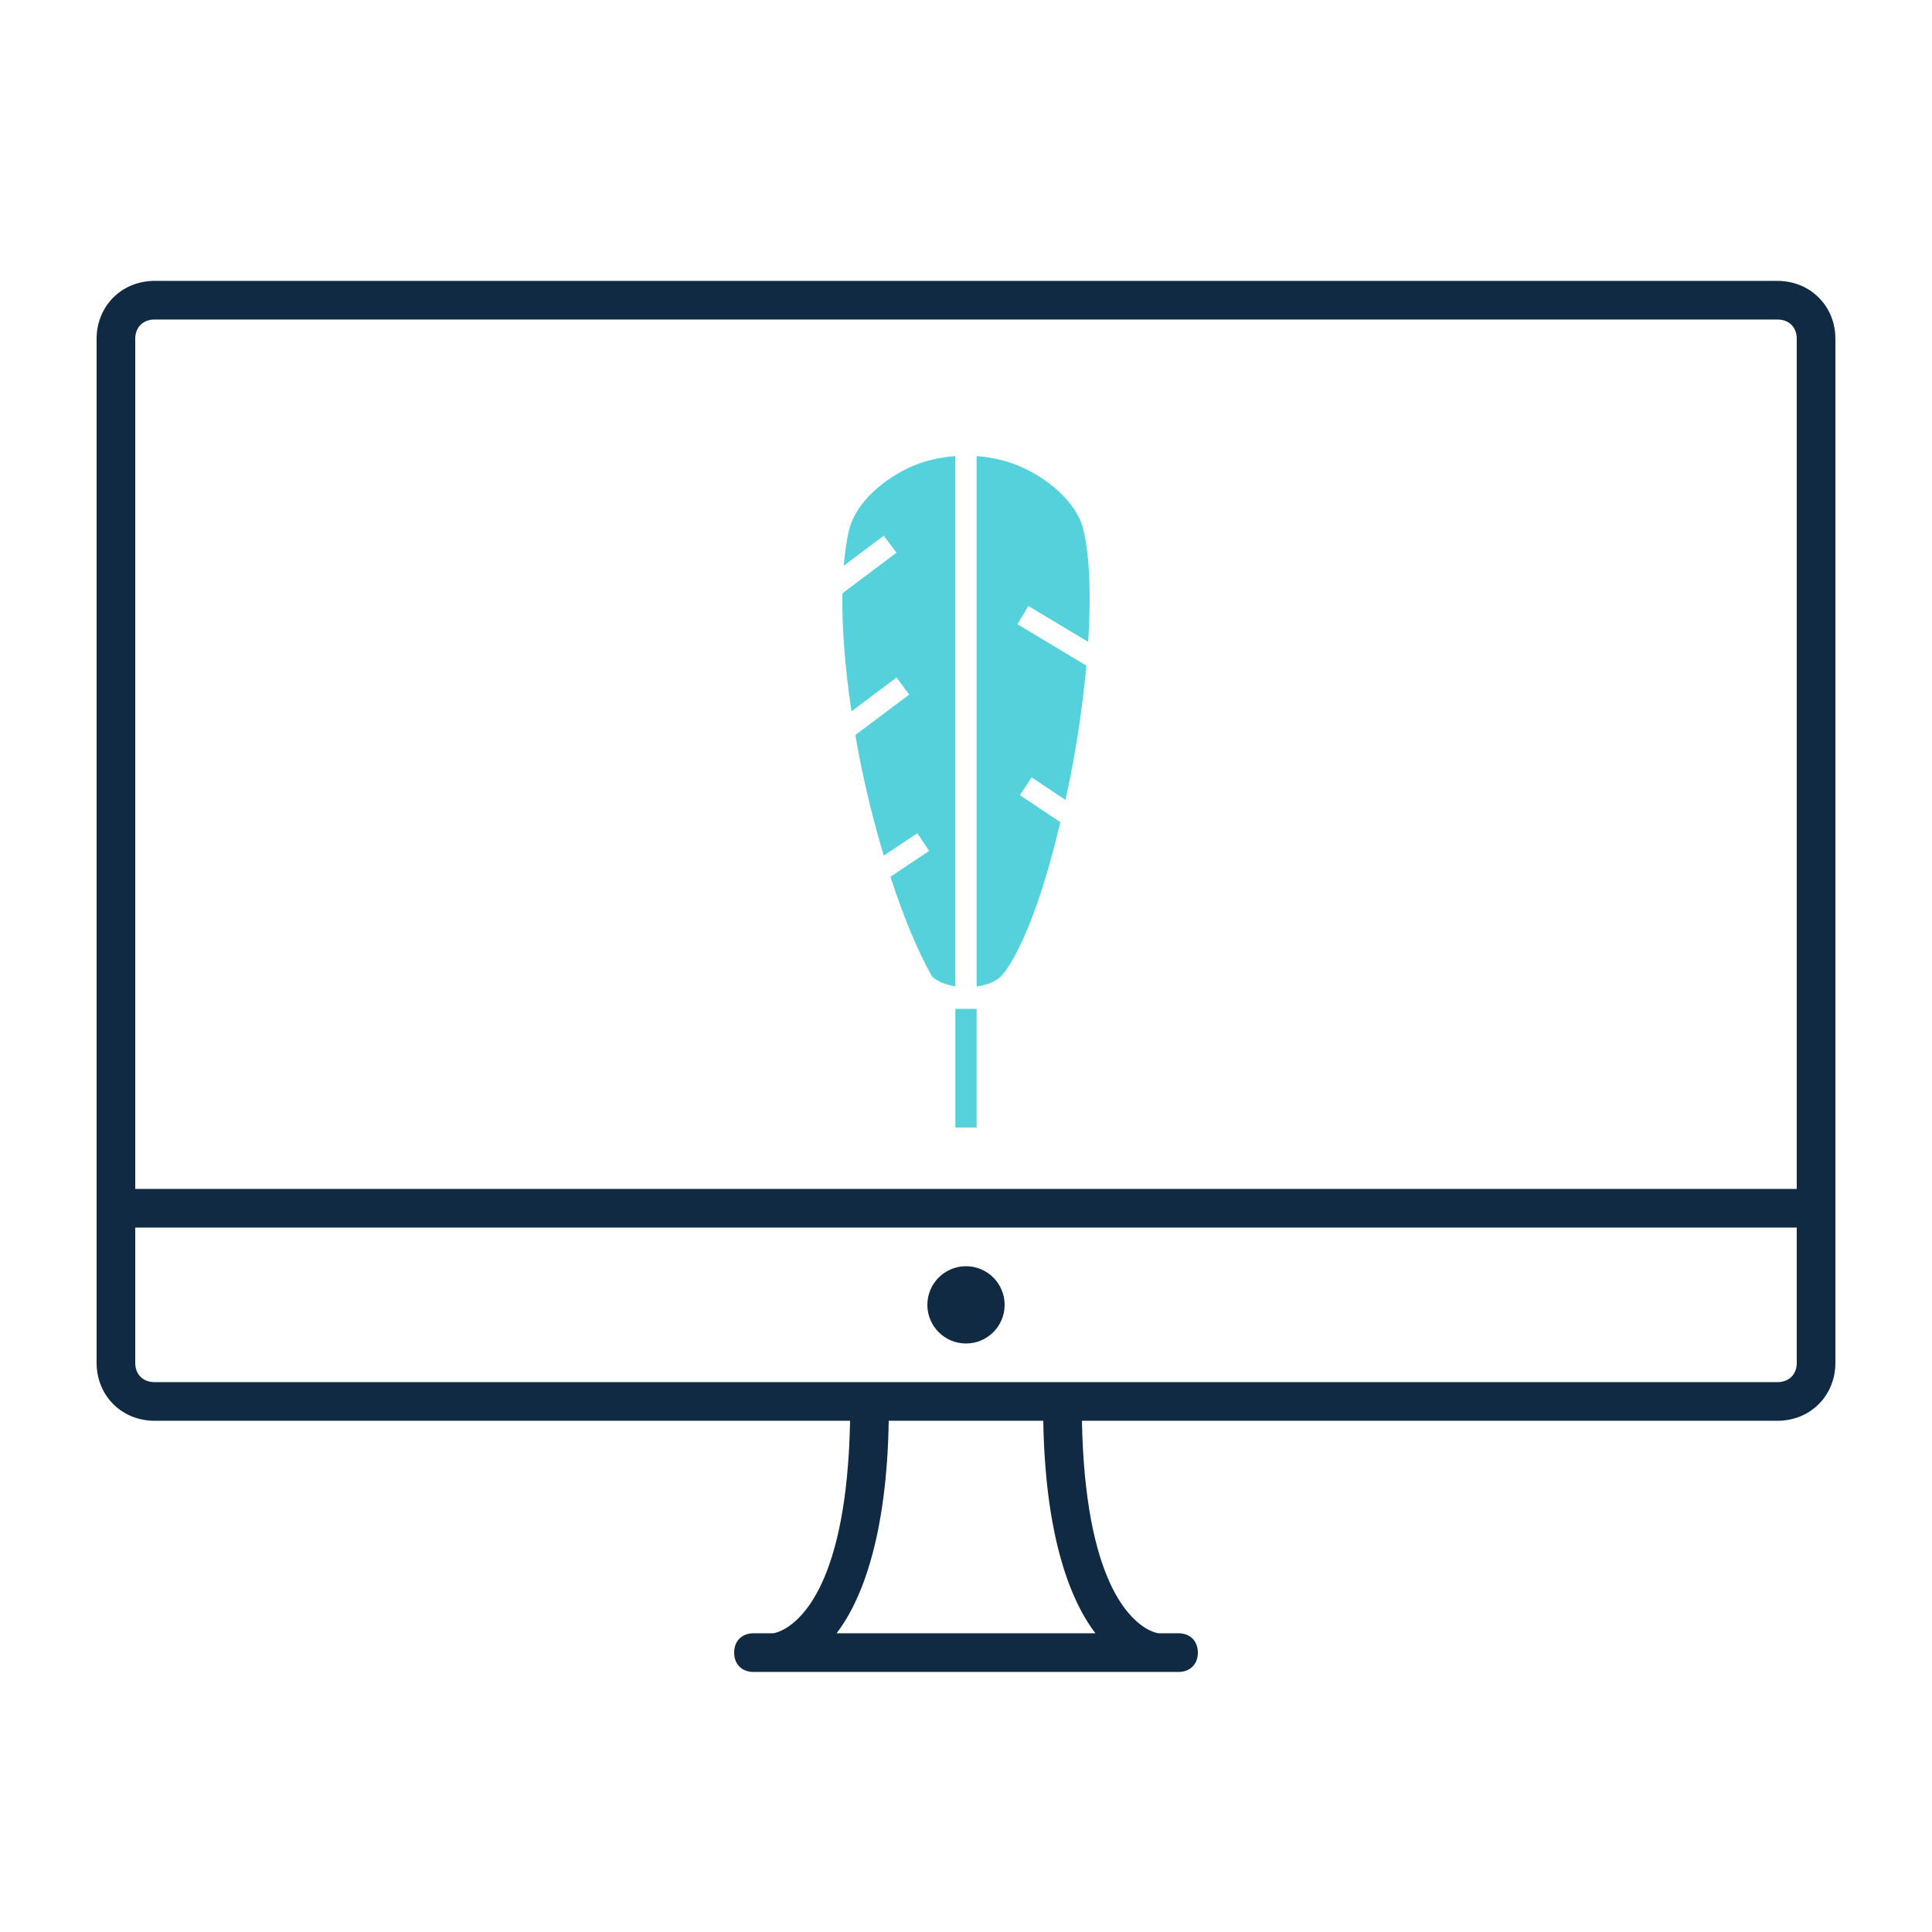
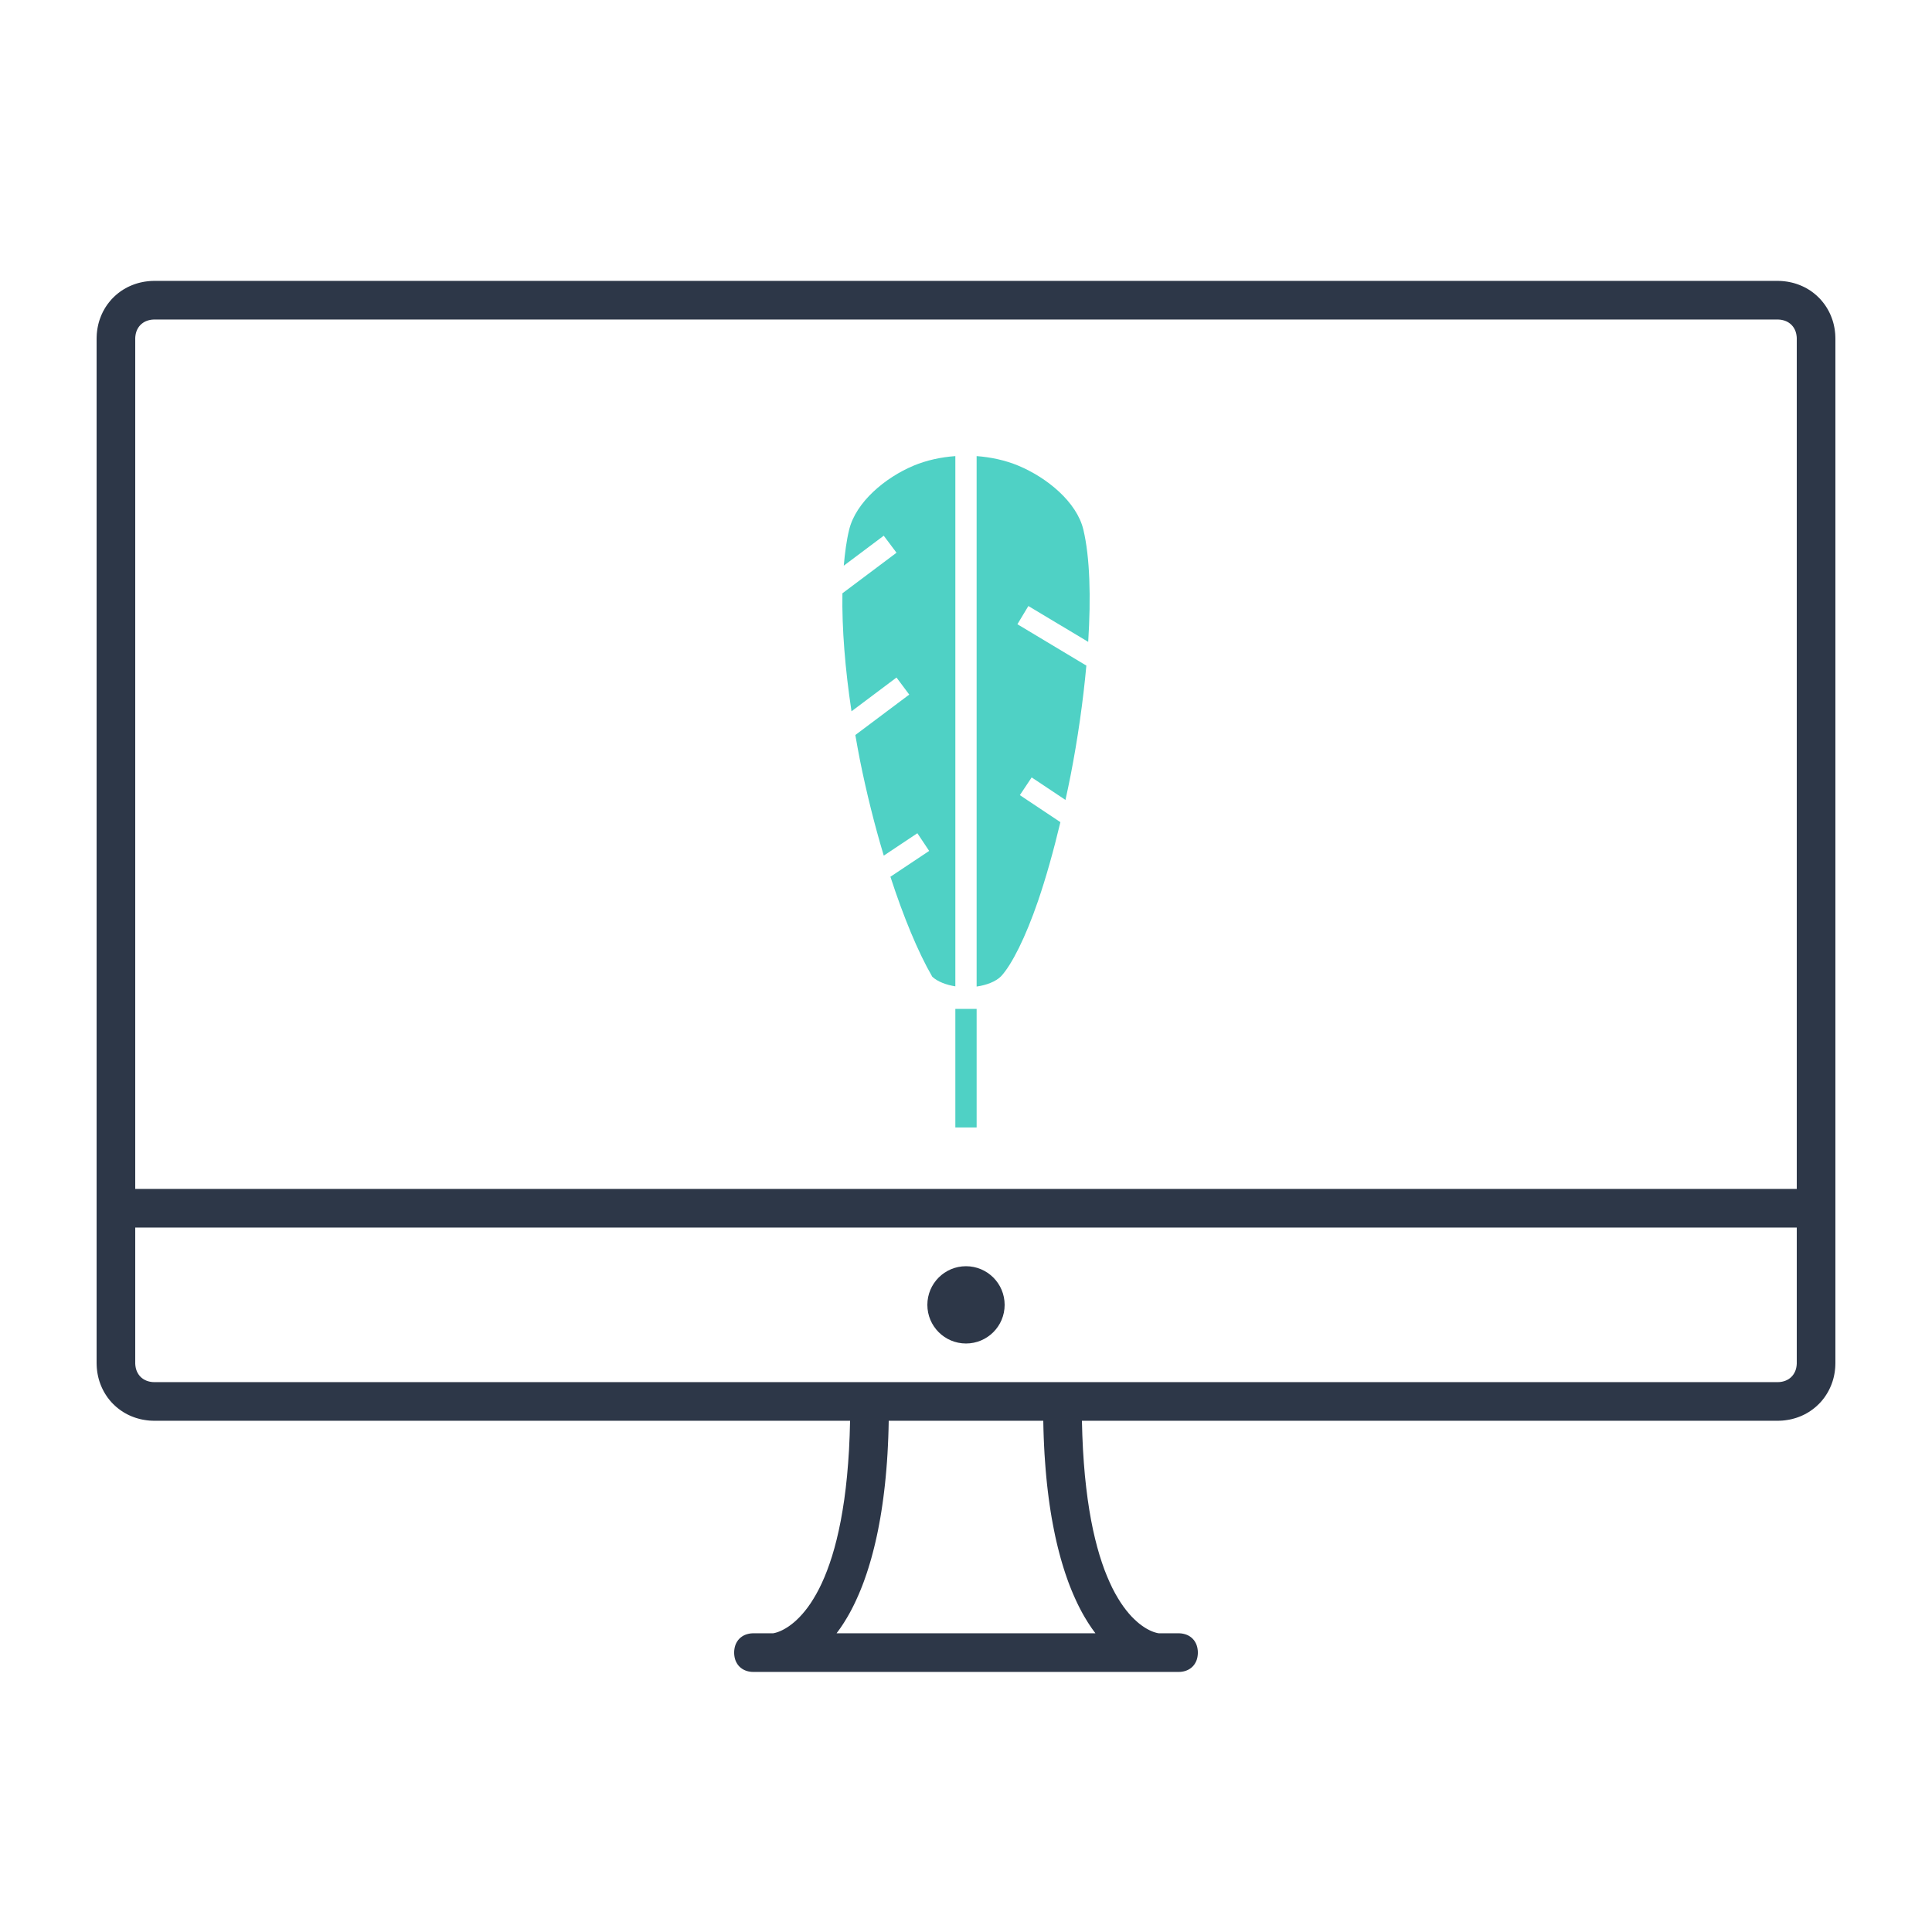
<svg xmlns="http://www.w3.org/2000/svg" xmlns:xlink="http://www.w3.org/1999/xlink" height="640" preserveAspectRatio="xMidYMid meet" viewBox="0 0 640 640" width="640">
  <defs>
    <path id="a" d="m590.41 93.11.79.08.78.1.77.14.75.16.75.19.72.22.72.25.7.27.69.3.67.32.65.35.64.37.62.39.6.42.58.44.57.47.54.48.53.51.51.52.48.55.46.57.45.58.41.6.4.62.37.64.35.65.32.67.3.69.27.7.25.71.22.73.19.74.16.76.14.77.1.78.08.79.04.8.02.81v339.2l-.02.81-.04.8-.08.79-.1.78-.14.77-.16.75-.19.74-.22.73-.25.72-.27.7-.3.68-.32.67-.35.66-.37.63-.4.62-.41.61-.45.58-.46.57-.48.54-.51.53-.53.5-.54.49-.57.46-.58.44-.6.42-.62.4-.64.37-.65.35-.67.32-.69.3-.7.27-.72.25-.72.21-.75.2-.75.16-.77.13-.78.11-.79.08-.8.04-.81.02h-230.4l.14 4.87.21 4.65.29 4.42.35 4.2.43 3.99.48 3.79.54 3.58.59 3.38.64 3.19.69 3.01.73 2.83.76 2.65.8 2.48.82 2.32.86 2.16.87 2.01.88 1.87.9 1.72.91 1.58.91 1.46.91 1.33.91 1.21.9 1.1.88.99.88.88.85.79.82.7.8.61.76.53.73.46.69.38.64.33.59.26.54.21.49.16.42.12.35.09.29.05.21.03.14.01h6.4.29l.28.02.27.02.27.03.27.05.26.05.25.06.25.07.24.07.24.09.23.09.23.1.21.12.22.11.2.13.2.14.19.14.19.15.18.15.17.17.16.17.16.18.15.18.14.2.14.2.12.2.12.21.11.22.11.23.09.23.09.24.07.24.07.25.06.25.05.26.04.27.04.27.02.27.02.28v.29.28l-.02.28-.02.28-.04.27-.04.27-.05.26-.06.25-.07.25-.07.24-.09.24-.09.23-.11.22-.11.22-.12.21-.12.21-.14.2-.14.19-.15.19-.16.18-.16.17-.17.16-.18.16-.19.15-.19.14-.2.14-.2.12-.22.12-.21.11-.23.1-.23.1-.24.08-.24.08-.25.07-.25.06-.26.05-.27.04-.27.04-.27.02-.28.01-.29.01h-140.8l-.29-.01-.28-.01-.27-.02-.27-.04-.27-.04-.26-.05-.25-.06-.25-.07-.24-.08-.24-.08-.23-.1-.23-.1-.21-.11-.22-.12-.2-.12-.2-.14-.19-.14-.19-.15-.18-.16-.17-.16-.16-.17-.16-.18-.15-.19-.14-.19-.14-.2-.12-.21-.12-.21-.11-.22-.11-.22-.09-.23-.09-.24-.07-.24-.07-.25-.06-.25-.05-.26-.04-.27-.04-.27-.02-.28-.02-.28v-.28-.29l.02-.28.02-.27.04-.27.04-.27.05-.26.06-.25.07-.25.07-.24.09-.24.09-.23.11-.23.11-.22.12-.21.12-.2.14-.2.14-.2.15-.18.16-.18.16-.17.17-.17.18-.15.19-.15.19-.14.2-.14.2-.13.22-.11.21-.12.23-.1.23-.09.24-.09.24-.07.25-.07.25-.06.26-.05.27-.05.27-.03.27-.02.28-.02h.29 6.4l.09-.01.17-.02.25-.05.33-.08.39-.11.46-.15.52-.2.58-.25.62-.31.68-.37.72-.44.76-.52.79-.59.83-.68.85-.78.88-.87.89-.97.91-1.09.92-1.19.92-1.32.92-1.45.92-1.57.92-1.71.9-1.86.89-2.01.86-2.15.84-2.32.82-2.49.78-2.66.74-2.83.7-3.02.66-3.21.6-3.4.56-3.6.49-3.8.43-4.02.36-4.24.3-4.45.21-4.69.14-4.92h-230.4l-.81-.02-.8-.04-.79-.08-.78-.11-.77-.13-.75-.16-.75-.2-.72-.21-.72-.25-.7-.27-.69-.3-.67-.32-.65-.35-.64-.37-.62-.4-.6-.42-.58-.44-.57-.46-.54-.49-.53-.5-.51-.53-.48-.54-.46-.57-.45-.58-.41-.61-.4-.62-.37-.63-.35-.66-.32-.67-.3-.68-.27-.7-.25-.72-.22-.73-.19-.74-.16-.75-.14-.77-.1-.78-.08-.79-.04-.8-.02-.81v-339.2l.02-.81.04-.8.08-.79.1-.78.14-.77.16-.76.19-.74.22-.73.25-.71.27-.7.3-.69.32-.67.35-.65.37-.64.4-.62.41-.6.45-.58.46-.57.48-.55.51-.52.53-.51.54-.48.57-.47.58-.44.6-.42.62-.39.64-.37.65-.35.67-.32.69-.3.7-.27.72-.25.72-.22.75-.19.75-.16.77-.14.78-.1.79-.08.8-.05.81-.01h537.6l.81.01zm-296.07 380.39-.09 2.78-.12 2.72-.14 2.66-.17 2.59-.2 2.54-.22 2.47-.24 2.41-.27 2.35-.29 2.3-.31 2.23-.33 2.18-.35 2.12-.38 2.07-.38 2.01-.41 1.95-.43 1.91-.44 1.84-.46 1.8-.47 1.74-.49 1.69-.5 1.64-.51 1.59-.53 1.54-.53 1.49-.55 1.44-.56 1.39-.57 1.35-.58 1.3-.58 1.26-.59 1.21-.6 1.17-.6 1.12-.61 1.08-.62 1.03-.61 1-.62.95-.62.92-.63.87-.62.84h85.76l-.62-.84-.63-.87-.62-.92-.62-.95-.61-1-.62-1.03-.61-1.08-.6-1.12-.6-1.17-.59-1.21-.58-1.26-.58-1.3-.57-1.35-.56-1.39-.55-1.44-.53-1.49-.53-1.54-.51-1.59-.5-1.64-.49-1.69-.47-1.74-.46-1.8-.44-1.84-.43-1.91-.4-1.95-.39-2.01-.38-2.07-.35-2.12-.33-2.18-.31-2.23-.29-2.3-.27-2.35-.24-2.41-.22-2.47-.19-2.54-.18-2.59-.14-2.66-.12-2.72-.09-2.78-.06-2.85h-51.2zm-249.54-22.05v.28l.02.28.02.28.04.27.04.27.05.26.06.25.07.25.07.24.09.24.09.23.11.22.11.22.12.21.12.21.14.2.14.19.15.19.16.18.16.17.17.16.18.16.19.15.19.14.2.14.2.12.22.12.21.11.23.1.23.1.24.08.24.08.25.07.25.06.26.05.27.04.27.04.27.02.28.01.29.01h537.6l.29-.01.28-.01.27-.02.27-.04.27-.04.26-.05.25-.06.25-.07.24-.08.24-.08.23-.1.23-.1.21-.11.22-.12.2-.12.2-.14.19-.14.19-.15.18-.16.17-.16.16-.17.16-.18.15-.19.14-.19.14-.2.12-.21.12-.21.11-.22.11-.22.09-.23.09-.24.07-.24.07-.25.06-.25.05-.26.04-.27.04-.27.02-.28.02-.28v-.28-44.8h-550.4zm6.11-345.6-.28.02-.27.02-.27.03-.27.05-.26.05-.25.06-.25.07-.24.07-.24.09-.23.09-.23.1-.21.12-.22.11-.2.13-.2.14-.19.14-.19.15-.18.15-.17.17-.16.17-.16.18-.15.18-.14.2-.14.2-.12.2-.12.21-.11.22-.11.23-.09.23-.09.24-.07.24-.07.25-.06.25-.05.26-.04.27-.04.27-.02.27-.02.28v.29 281.6h550.4v-281.6-.29l-.02-.28-.02-.27-.04-.27-.04-.27-.05-.26-.06-.25-.07-.25-.07-.24-.09-.24-.09-.23-.11-.23-.11-.22-.12-.21-.12-.2-.14-.2-.14-.2-.15-.18-.16-.18-.16-.17-.17-.17-.18-.15-.19-.15-.19-.14-.2-.14-.2-.13-.22-.11-.21-.12-.23-.1-.23-.09-.24-.09-.24-.07-.25-.07-.25-.06-.26-.05-.27-.05-.27-.03-.27-.02-.28-.02h-.29-537.6z" />
    <path id="b" d="m320 419.45c-7.07 0-12.8 5.73-12.8 12.8s5.73 12.8 12.8 12.8 12.8-5.73 12.8-12.8-5.73-12.8-12.8-12.8z" />
    <path id="c" d="m316.47 326.74c-3.01-.48-5.84-1.53-7.64-3.18-4.74-8.19-9.54-19.83-13.87-33.13.85-.57 5.13-3.42 12.84-8.55l-3.91-5.86c-6.68 4.45-10.39 6.92-11.13 7.42-3.03-10.08-5.74-20.9-7.93-31.83-.54-2.71-1.01-5.42-1.49-8.13 1.19-.89 7.14-5.35 17.86-13.39l-4.22-5.65c-8.95 6.71-13.92 10.44-14.91 11.19-2.1-13.89-3.2-27.36-3.01-39.09 1.19-.9 7.16-5.38 17.92-13.44l-4.23-5.64c-7.94 5.96-12.35 9.27-13.24 9.93.38-4.33.92-8.4 1.78-11.91 2.23-9.16 11.93-17.28 21.39-21.24 4.24-1.77 8.97-2.8 13.79-3.15z" />
    <path id="d" d="m323.52 151.09c4.81.36 9.53 1.39 13.77 3.15 9.54 3.97 19.41 12.05 21.59 21.22 2.17 9.11 2.54 22.34 1.6 37.17-1.32-.79-7.93-4.75-19.82-11.88l-3.63 6.04c13.7 8.22 21.31 12.78 22.84 13.7-1.07 11.77-2.85 24.22-5.2 36.28-.54 2.78-1.13 5.5-1.72 8.22-.75-.49-4.48-2.98-11.2-7.46l-3.91 5.87c8.06 5.37 12.53 8.35 13.43 8.95-2.27 9.48-4.78 18.46-7.44 26.2-4.07 11.86-8.66 21.03-12.21 24.85-1.82 1.81-4.87 2.94-8.1 3.41 0-35.14 0-140.57 0-175.72z" />
    <path id="e" d="m316.47 334.21v39.28h7.05v-39.28z" />
  </defs>
-   <use fill="#102a43" xlink:href="#a" />
+   <use fill="#2d3748" xlink:href="#a" />
  <use fill="none" xlink:href="#a" />
-   <use fill="#102a43" xlink:href="#b" />
+   <use fill="#2d3748" xlink:href="#b" />
  <use fill="none" xlink:href="#b" />
-   <use fill="#54d1db" xlink:href="#c" />
+   <use fill="#4fd1c5" xlink:href="#c" />
  <use fill="none" xlink:href="#c" />
-   <use fill="#54d1db" xlink:href="#d" />
+   <use fill="#4fd1c5" xlink:href="#d" />
  <use fill="none" xlink:href="#d" />
-   <use fill="#54d1db" xlink:href="#e" />
+   <use fill="#4fd1c5" xlink:href="#e" />
  <use fill="none" xlink:href="#e" />
</svg>
